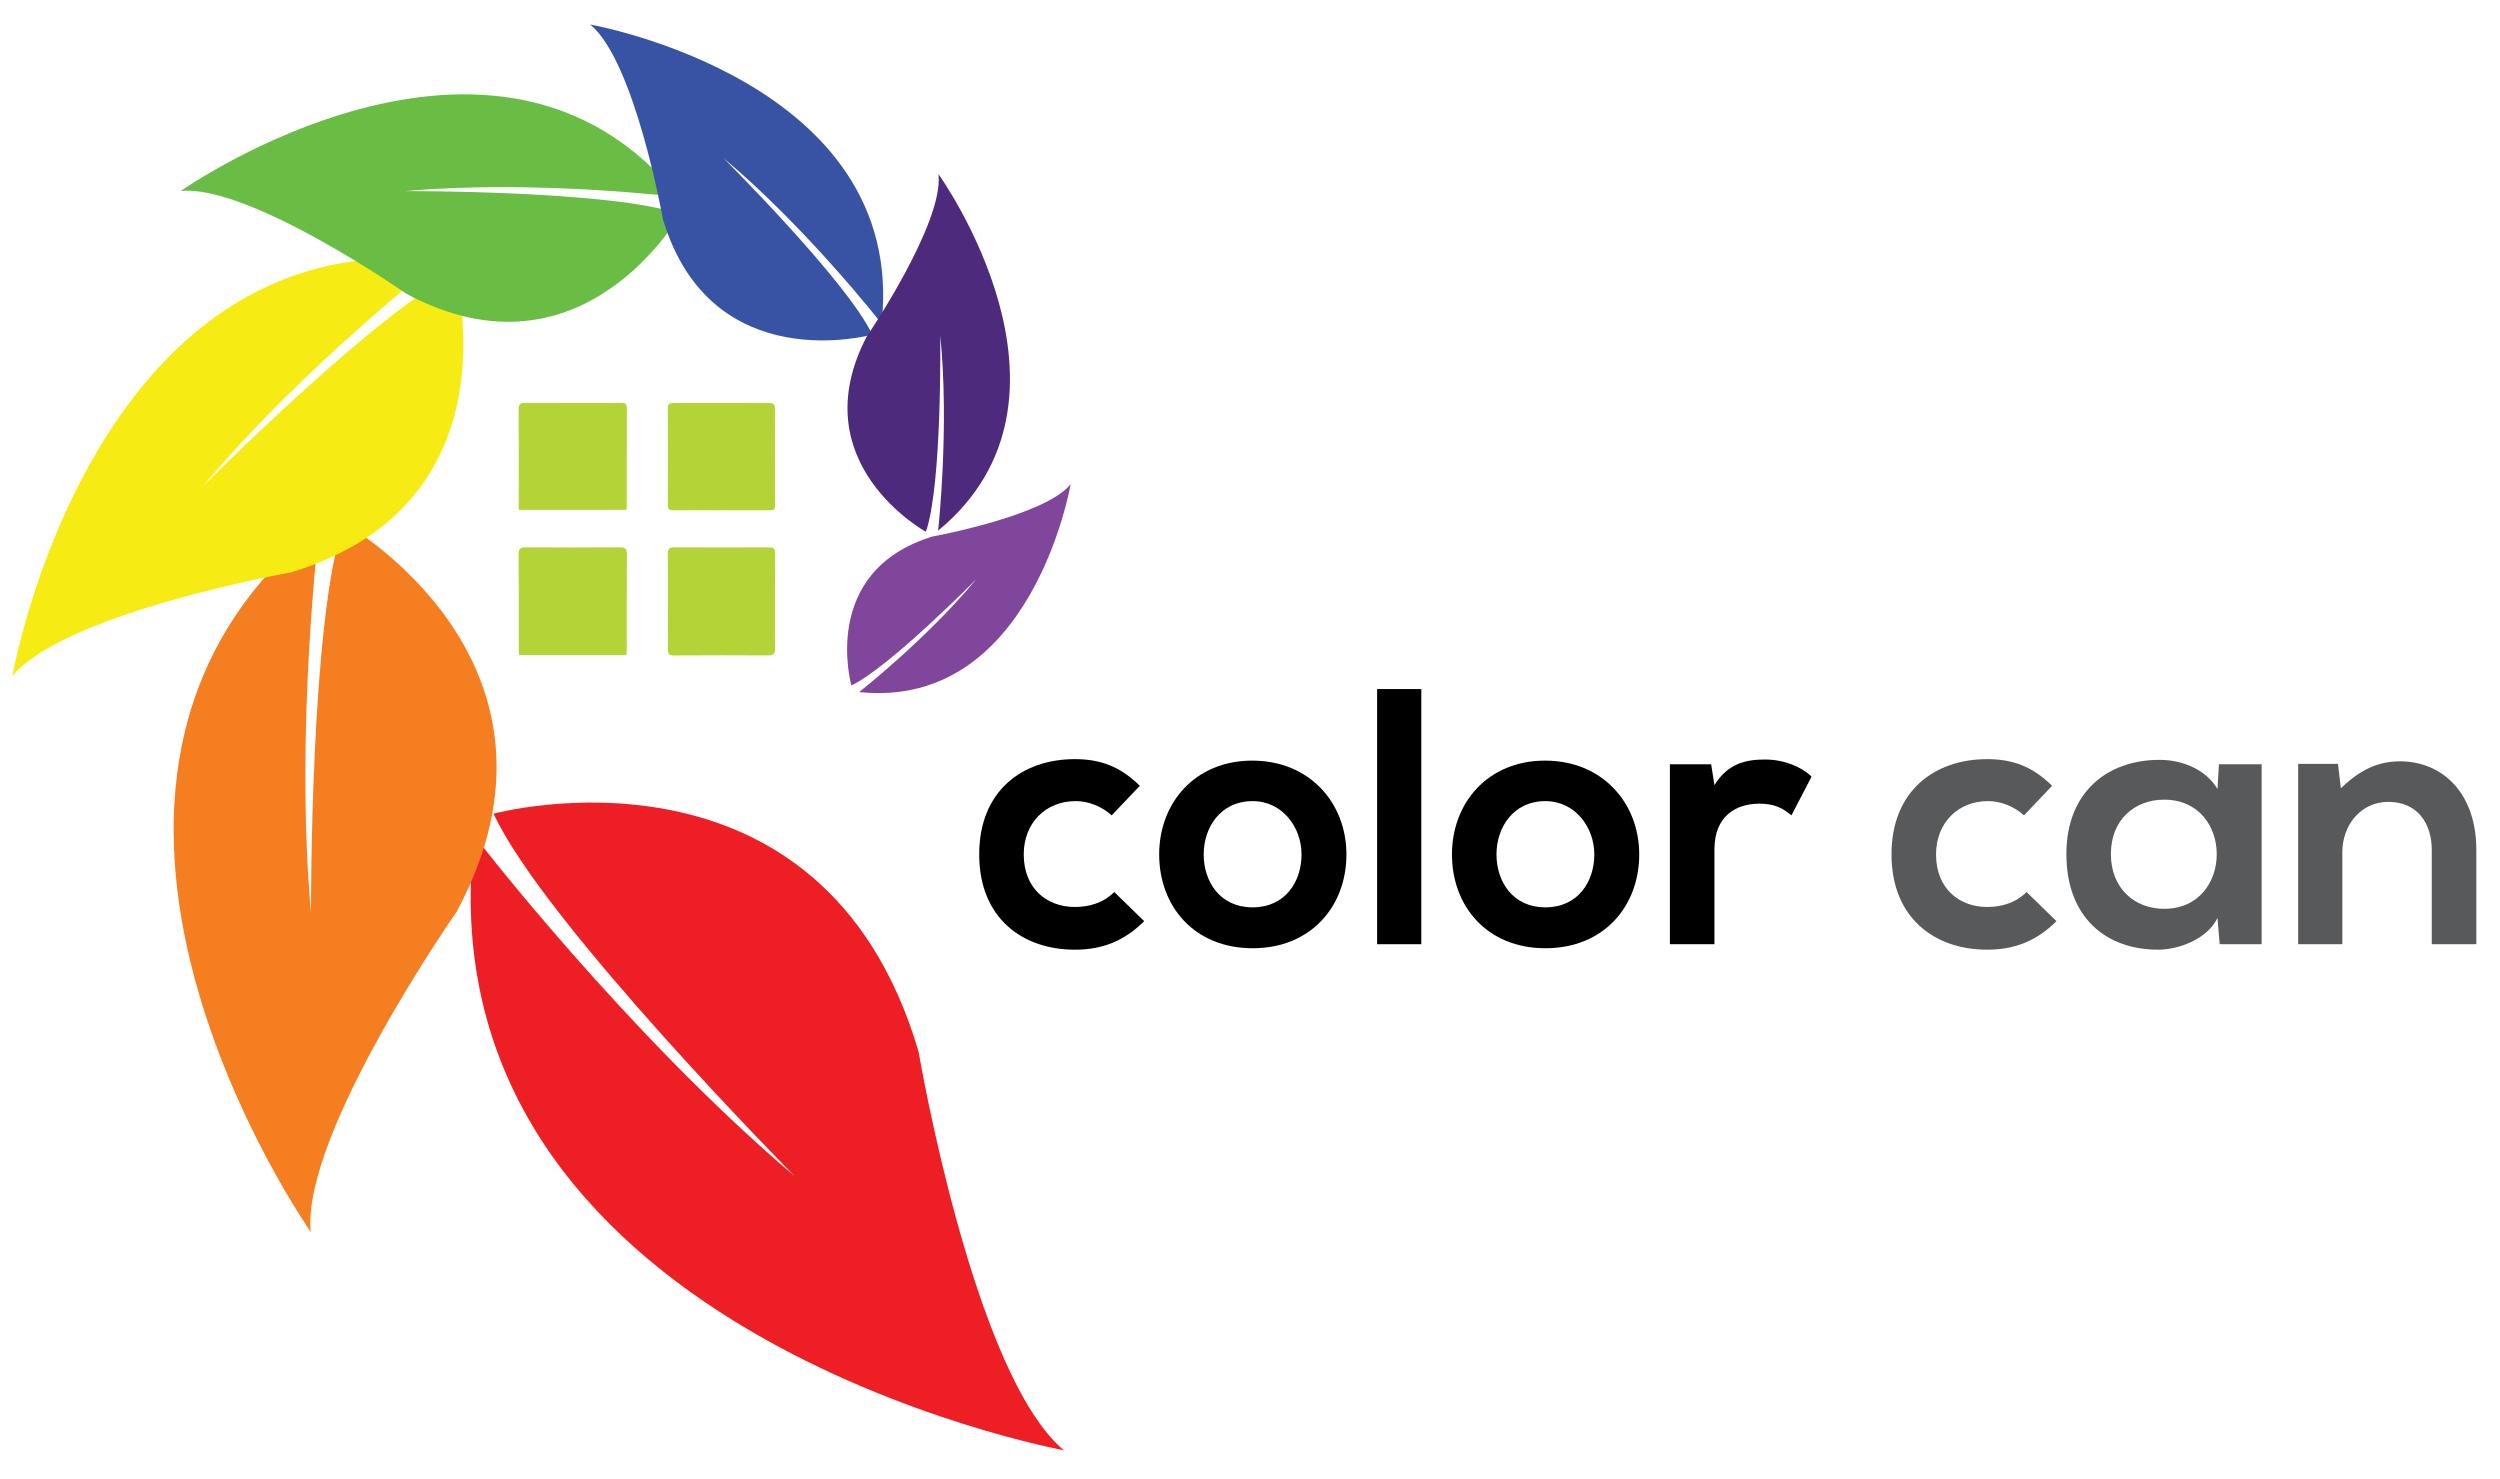
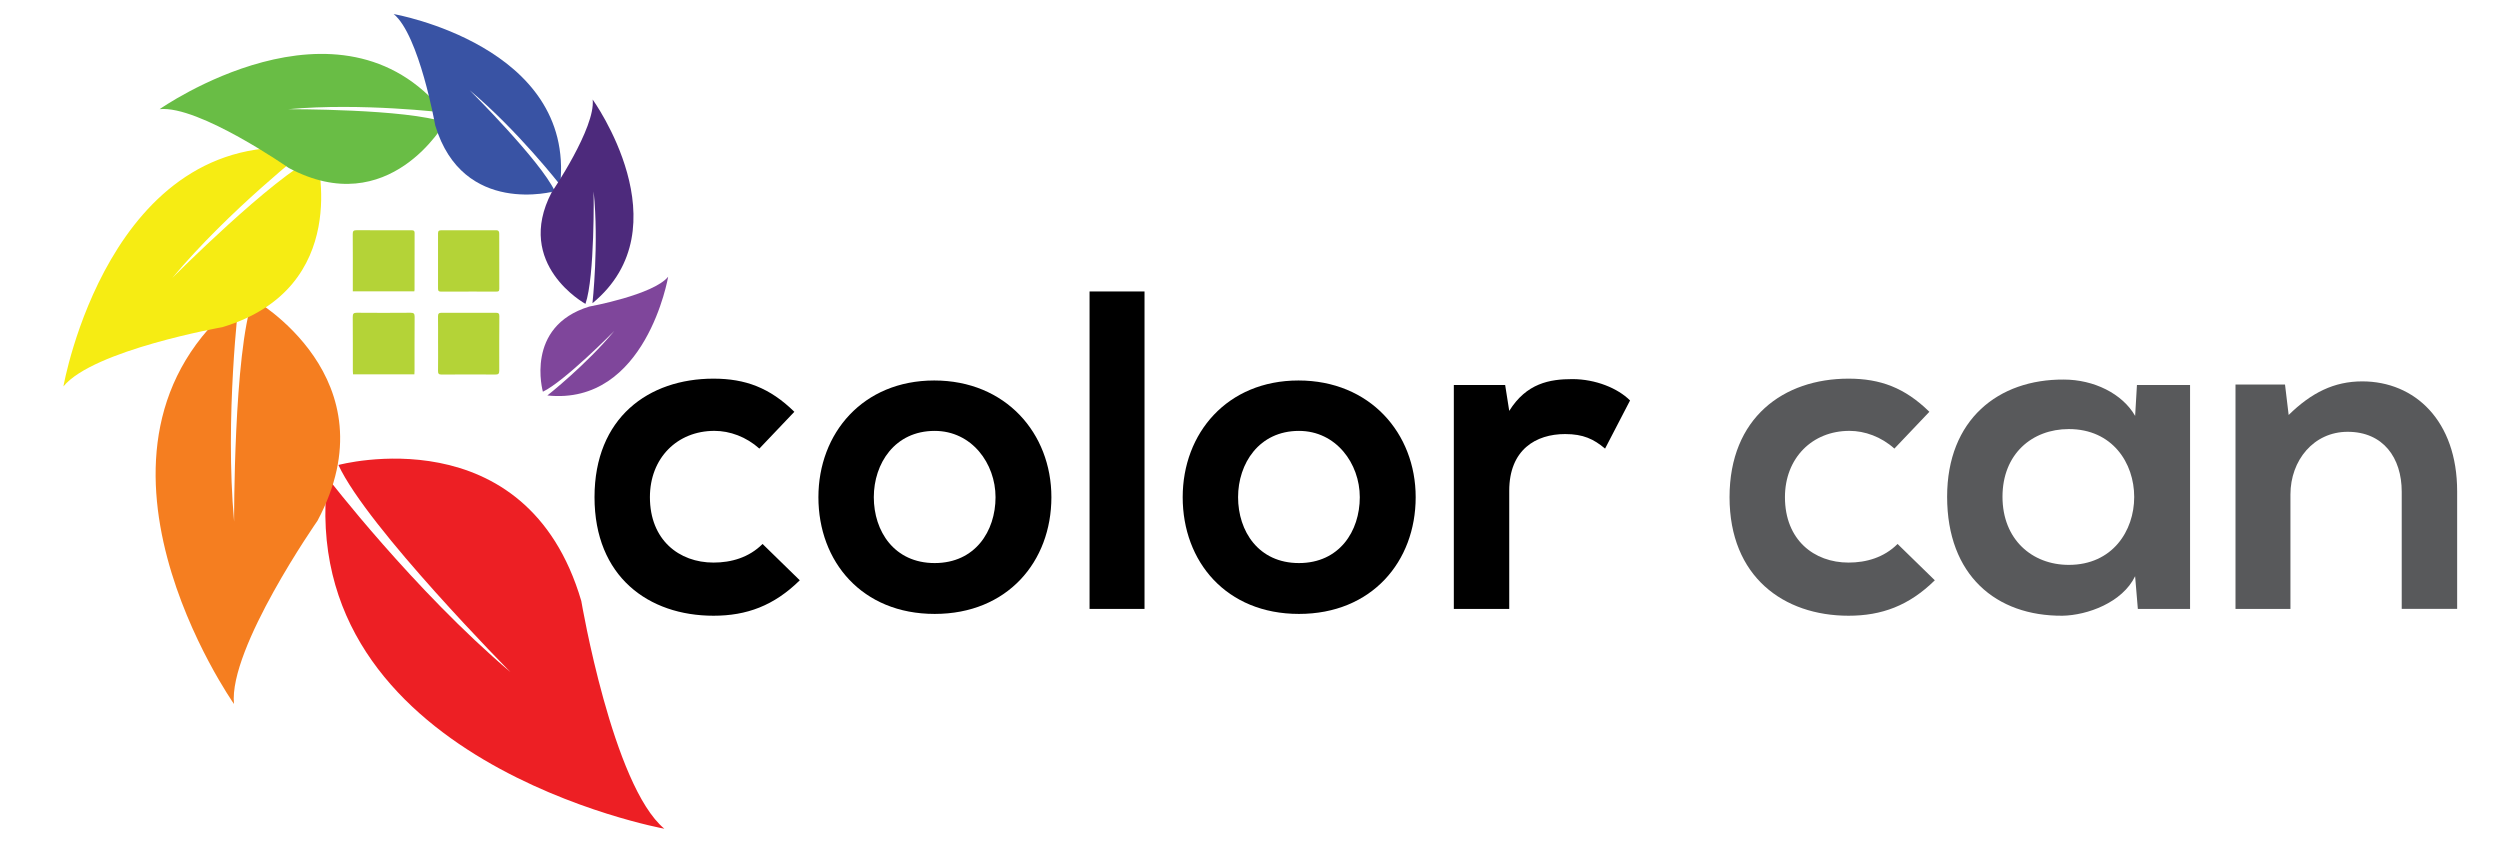
- <svg xmlns="http://www.w3.org/2000/svg" version="1.1" id="Layer_1" x="0px" y="0px" width="200px" height="118.259px" viewBox="0 0 200 118.259" enable-background="new 0 0 200 118.259" xml:space="preserve">
-   <path fill-rule="evenodd" clip-rule="evenodd" fill="#B4D337" d="M50.119,52.406c-2.874,0-5.705,0-8.589,0  c-0.011-0.178-0.028-0.342-0.028-0.506c-0.003-2.509,0.008-5.018-0.012-7.527c-0.003-0.438,0.099-0.593,0.564-0.588  c2.509,0.021,5.018,0.021,7.527,0c0.452-0.004,0.576,0.125,0.572,0.574c-0.021,2.508-0.01,5.018-0.012,7.527  C50.141,52.053,50.127,52.22,50.119,52.406z" />
-   <path fill-rule="evenodd" clip-rule="evenodd" fill="#B4D337" d="M41.498,40.789c0-0.428,0-0.815,0-1.203  c0-2.276,0.011-4.551-0.009-6.826c-0.003-0.416,0.124-0.532,0.528-0.529c2.54,0.015,5.081,0.008,7.621,0.006  c0.28,0,0.515-0.015,0.512,0.396c-0.014,2.649-0.007,5.298-0.009,7.948c0,0.059-0.018,0.119-0.033,0.207  C47.254,40.789,44.412,40.789,41.498,40.789z" />
-   <path fill-rule="evenodd" clip-rule="evenodd" fill="#B4D337" d="M53.433,48.09c0-1.263,0.012-2.526-0.007-3.788  c-0.006-0.384,0.113-0.515,0.504-0.514c2.54,0.014,5.081,0.013,7.622,0.002c0.348-0.001,0.462,0.124,0.461,0.463  c-0.014,2.556-0.025,5.112-0.013,7.668c0.002,0.432-0.164,0.515-0.553,0.513c-2.51-0.014-5.019-0.015-7.528,0.003  c-0.405,0.002-0.495-0.142-0.49-0.514c0.019-1.278,0.007-2.557,0.007-3.834C53.435,48.09,53.434,48.09,53.433,48.09z" />
-   <path fill-rule="evenodd" clip-rule="evenodd" fill="#B4D337" d="M57.699,40.82c-1.276,0-2.553-0.01-3.829,0.006  c-0.317,0.004-0.442-0.079-0.441-0.413c0.009-2.584,0.008-5.167,0-7.751c-0.001-0.334,0.14-0.426,0.45-0.425  c2.553,0.007,5.105,0.009,7.658-0.003c0.394-0.002,0.46,0.184,0.46,0.516c-0.005,2.568-0.006,5.138,0.009,7.706  c0.002,0.348-0.166,0.368-0.432,0.366c-1.292-0.007-2.584-0.004-3.876-0.004C57.699,40.817,57.699,40.818,57.699,40.82z" />
-   <path fill-rule="evenodd" clip-rule="evenodd" fill="#ED1F24" d="M39.485,65.096c0,0,26.31-7.138,34.002,19.04  c0,0,4.382,25.863,11.625,31.884c0,0-51.781-9.453-47.166-49.148c0,0,12.096,15.742,25.622,27.221  C63.569,94.092,43.521,73.839,39.485,65.096z" />
-   <path fill-rule="evenodd" clip-rule="evenodd" fill="#F57E20" d="M27.511,41.836c0,0,19.731,11.097,9.039,31.074  c0,0-12.469,17.863-11.688,25.645c0,0-25.146-35.753,0.704-56.562c0,0-2.007,16.362-0.686,31.035  C24.879,73.028,24.808,49.365,27.511,41.836z" />
-   <path fill-rule="evenodd" clip-rule="evenodd" fill="#F6EC13" d="M36.41,21.901c0,0,5.128,18.383-13.161,23.899  c0,0-18.086,3.197-22.265,8.297c0,0,6.361-36.298,34.173-33.264c0,0-10.96,8.546-18.929,18.073  C16.229,38.906,30.308,24.77,36.41,21.901z" />
-   <path fill-rule="evenodd" clip-rule="evenodd" fill="#69BD45" d="M54.409,17.136c0,0-7.813,13.9-21.886,6.373  c0,0-12.584-8.779-18.066-8.228c0,0,25.179-17.719,39.841,0.485c0,0-11.526-1.411-21.86-0.478  C32.438,15.289,49.105,15.232,54.409,17.136z" />
-   <path fill-rule="evenodd" clip-rule="evenodd" fill="#3953A4" d="M69.782,26.769c0,0-12.876,3.596-16.744-9.211  c0,0-2.244-12.667-5.818-15.593c0,0,25.427,4.445,23.309,23.927c0,0-5.989-7.675-12.664-13.254  C57.865,12.638,67.771,22.496,69.782,26.769z" />
-   <path fill-rule="evenodd" clip-rule="evenodd" fill="#4D2A7C" d="M74.071,42.542c0,0-10.012-5.481-4.736-15.613  c0,0,6.183-9.078,5.744-12.996c0,0,12.883,17.879-0.029,28.52c0,0,0.918-8.261,0.167-15.651  C75.217,26.802,75.391,38.732,74.071,42.542z" />
-   <path fill-rule="evenodd" clip-rule="evenodd" fill="#7F469B" d="M68.111,54.838c0,0-2.595-9.13,6.487-11.917  c0,0,8.986-1.634,11.052-4.181c0,0-3.076,18.068-16.915,16.626c0,0,5.43-4.276,9.371-9.034  C78.106,46.332,71.138,53.396,68.111,54.838z" />
+ <svg xmlns="http://www.w3.org/2000/svg" version="1.1" id="Layer_1" x="0px" y="0px" width="350px" height="118.258px" viewBox="-75 0 350 118.258" enable-background="new -75 0 350 118.258" xml:space="preserve">
+   <path fill="#B4D337" d="M-16.986,52.406c-2.874,0-5.705,0-8.589,0c-0.011-0.178-0.028-0.342-0.028-0.506  c-0.003-2.509,0.008-5.018-0.012-7.527c-0.003-0.438,0.099-0.593,0.564-0.588c2.509,0.021,5.018,0.021,7.527,0  c0.452-0.004,0.576,0.125,0.572,0.574c-0.021,2.508-0.01,5.018-0.012,7.527C-16.964,52.053-16.979,52.22-16.986,52.406z" />
+   <path fill="#B4D337" d="M-25.607,40.789c0-0.428,0-0.815,0-1.203c0-2.276,0.011-4.551-0.009-6.826  c-0.003-0.416,0.124-0.532,0.528-0.529c2.54,0.015,5.081,0.008,7.621,0.006c0.28,0,0.515-0.015,0.512,0.396  c-0.014,2.649-0.007,5.298-0.009,7.948c0,0.059-0.018,0.119-0.033,0.207C-19.852,40.789-22.693,40.789-25.607,40.789z" />
+   <path fill="#B4D337" d="M-13.672,48.09c0-1.263,0.012-2.526-0.007-3.788c-0.006-0.384,0.113-0.515,0.504-0.514  c2.54,0.014,5.081,0.013,7.622,0.002c0.348-0.001,0.462,0.124,0.461,0.463c-0.014,2.556-0.025,5.112-0.013,7.668  c0.002,0.432-0.164,0.515-0.553,0.513c-2.51-0.014-5.019-0.015-7.528,0.003c-0.405,0.002-0.495-0.142-0.49-0.514  c0.019-1.278,0.007-2.557,0.007-3.834C-13.67,48.09-13.671,48.09-13.672,48.09z" />
+   <path fill="#B4D337" d="M-9.406,40.82c-1.276,0-2.553-0.01-3.829,0.006c-0.317,0.004-0.442-0.079-0.441-0.413  c0.009-2.584,0.008-5.167,0-7.751c-0.001-0.334,0.14-0.426,0.45-0.425c2.553,0.007,5.105,0.009,7.658-0.003  c0.394-0.002,0.46,0.184,0.46,0.516c-0.005,2.568-0.006,5.138,0.009,7.706c0.002,0.348-0.166,0.368-0.432,0.366  c-1.292-0.007-2.584-0.004-3.876-0.004C-9.406,40.817-9.406,40.818-9.406,40.82z" />
+   <path fill="#ED1F24" d="M-27.621,65.096c0,0,26.31-7.138,34.002,19.04c0,0,4.382,25.862,11.625,31.884  c0,0-51.781-9.453-47.166-49.148c0,0,12.096,15.742,25.622,27.221C-3.537,94.092-23.584,73.838-27.621,65.096z" />
+   <path fill="#F57E20" d="M-39.594,41.836c0,0,19.731,11.097,9.039,31.075c0,0-12.469,17.862-11.688,25.645  c0,0-25.146-35.754,0.704-56.562c0,0-2.007,16.362-0.686,31.035C-42.227,73.028-42.297,49.365-39.594,41.836z" />
+   <path fill="#F6EC13" d="M-30.695,21.901c0,0,5.128,18.383-13.161,23.899c0,0-18.086,3.197-22.265,8.297  c0,0,6.361-36.298,34.173-33.264c0,0-10.96,8.546-18.929,18.073C-50.876,38.906-36.797,24.77-30.695,21.901z" />
+   <path fill="#69BD45" d="M-12.696,17.136c0,0-7.813,13.9-21.886,6.373c0,0-12.584-8.779-18.066-8.228c0,0,25.179-17.719,39.841,0.485  c0,0-11.526-1.411-21.86-0.478C-34.667,15.289-18,15.232-12.696,17.136z" />
+   <path fill="#3953A4" d="M2.677,26.769c0,0-12.876,3.596-16.744-9.211c0,0-2.244-12.667-5.818-15.593c0,0,25.427,4.445,23.309,23.927  c0,0-5.989-7.675-12.664-13.254C-9.24,12.638,0.666,22.496,2.677,26.769z" />
+   <path fill="#4D2A7C" d="M6.965,42.542c0,0-10.012-5.481-4.736-15.613c0,0,6.183-9.078,5.744-12.996c0,0,12.883,17.879-0.029,28.52  c0,0,0.918-8.261,0.167-15.651C8.111,26.802,8.286,38.732,6.965,42.542z" />
+   <path fill="#7F469B" d="M1.005,54.838c0,0-2.595-9.13,6.487-11.917c0,0,8.986-1.634,11.052-4.181c0,0-3.076,18.068-16.915,16.626  c0,0,5.43-4.276,9.371-9.034C11,46.332,4.033,53.396,1.005,54.838z" />
  <g>
-     <path d="M91.536,73.697c-1.665,1.636-3.417,2.278-5.548,2.278c-4.176,0-7.651-2.512-7.651-7.622s3.475-7.622,7.651-7.622   c2.044,0,3.621,0.584,5.198,2.132l-2.249,2.365c-0.847-0.759-1.898-1.139-2.891-1.139c-2.395,0-4.147,1.752-4.147,4.264   c0,2.745,1.869,4.205,4.089,4.205c1.139,0,2.278-0.321,3.154-1.197L91.536,73.697z" />
-     <path d="M107.715,68.354c0,4.146-2.833,7.505-7.505,7.505c-4.672,0-7.476-3.358-7.476-7.505c0-4.117,2.862-7.505,7.447-7.505   C104.765,60.849,107.715,64.236,107.715,68.354z M96.296,68.354c0,2.19,1.314,4.234,3.913,4.234c2.599,0,3.914-2.044,3.914-4.234   c0-2.161-1.519-4.264-3.914-4.264C97.64,64.09,96.296,66.192,96.296,68.354z" />
-     <path d="M113.703,55.125v20.412h-3.534V55.125H113.703z" />
-     <path d="M131.138,68.354c0,4.146-2.833,7.505-7.505,7.505s-7.476-3.358-7.476-7.505c0-4.117,2.862-7.505,7.447-7.505   S131.138,64.236,131.138,68.354z M119.719,68.354c0,2.19,1.314,4.234,3.913,4.234s3.913-2.044,3.913-4.234   c0-2.161-1.519-4.264-3.913-4.264C121.063,64.09,119.719,66.192,119.719,68.354z" />
-     <path d="M136.892,61.141l0.263,1.664c1.11-1.781,2.599-2.044,4.059-2.044c1.49,0,2.92,0.584,3.709,1.372l-1.606,3.096   c-0.73-0.613-1.402-0.935-2.57-0.935c-1.869,0-3.592,0.993-3.592,3.65v7.593h-3.563V61.141H136.892z" />
-     <path fill="#58595B" d="M164.519,73.697c-1.665,1.636-3.417,2.278-5.548,2.278c-4.176,0-7.651-2.512-7.651-7.622   s3.475-7.622,7.651-7.622c2.044,0,3.621,0.584,5.198,2.132l-2.249,2.365c-0.847-0.759-1.898-1.139-2.891-1.139   c-2.395,0-4.146,1.752-4.146,4.264c0,2.745,1.869,4.205,4.088,4.205c1.139,0,2.278-0.321,3.154-1.197L164.519,73.697z" />
-     <path fill="#58595B" d="M177.515,61.141h3.417v14.396h-3.358l-0.175-2.103c-0.818,1.694-3.066,2.512-4.672,2.541   c-4.264,0.029-7.417-2.6-7.417-7.651c0-4.965,3.3-7.563,7.505-7.534c1.927,0,3.767,0.905,4.585,2.336L177.515,61.141z    M168.871,68.324c0,2.745,1.898,4.381,4.264,4.381c5.607,0,5.607-8.732,0-8.732C170.769,63.973,168.871,65.579,168.871,68.324z" />
-     <path fill="#58595B" d="M194.542,75.537v-7.534c0-2.19-1.197-3.854-3.475-3.854c-2.19,0-3.68,1.84-3.68,4.029v7.359h-3.533V61.111   h3.183l0.234,1.956c1.46-1.431,2.92-2.161,4.731-2.161c3.388,0,6.104,2.541,6.104,7.067v7.563H194.542z" />
+     <path d="M36.97,81.241c-3.625,3.563-7.439,4.961-12.08,4.961c-9.092,0-16.658-5.469-16.658-16.596   c0-11.126,7.566-16.595,16.658-16.595c4.451,0,7.884,1.271,11.318,4.641l-4.897,5.15c-1.844-1.652-4.132-2.481-6.294-2.481   c-5.215,0-9.029,3.814-9.029,9.285c0,5.978,4.069,9.155,8.903,9.155c2.48,0,4.96-0.699,6.868-2.606L36.97,81.241z" />
+     <path d="M72.195,69.608c0,9.028-6.168,16.341-16.34,16.341s-16.278-7.313-16.278-16.341c0-8.964,6.233-16.34,16.215-16.34   S72.195,60.642,72.195,69.608z M47.333,69.608c0,4.767,2.861,9.221,8.52,9.221c5.66,0,8.522-4.454,8.522-9.221   c0-4.705-3.309-9.283-8.522-9.283C50.26,60.325,47.333,64.901,47.333,69.608z" />
+     <path d="M85.233,40.805v44.443h-7.695V40.805H85.233z" />
+     <path d="M123.195,69.608c0,9.028-6.17,16.341-16.342,16.341s-16.276-7.313-16.276-16.341c0-8.964,6.231-16.34,16.212-16.34   C116.773,53.268,123.195,60.642,123.195,69.608z M98.331,69.608c0,4.767,2.862,9.221,8.52,9.221c5.658,0,8.52-4.454,8.52-9.221   c0-4.705-3.309-9.283-8.52-9.283C101.257,60.325,98.331,64.901,98.331,69.608z" />
+     <path d="M135.723,53.904l0.57,3.623c2.419-3.878,5.66-4.452,8.838-4.452c3.246,0,6.357,1.273,8.076,2.99l-3.497,6.74   c-1.589-1.335-3.053-2.037-5.595-2.037c-4.07,0-7.822,2.165-7.822,7.948v16.533h-7.757V53.904H135.723z" />
+     <path fill="#58595B" d="M195.875,81.241c-3.628,3.563-7.442,4.961-12.082,4.961c-9.092,0-16.657-5.469-16.657-16.596   c0-11.126,7.565-16.595,16.657-16.595c4.452,0,7.885,1.271,11.318,4.641l-4.896,5.15c-1.845-1.652-4.134-2.481-6.294-2.481   c-5.216,0-9.028,3.814-9.028,9.285c0,5.978,4.069,9.155,8.9,9.155c2.479,0,4.961-0.699,6.868-2.606L195.875,81.241z" />
+     <path fill="#58595B" d="M224.171,53.904h7.438v31.345h-7.311l-0.382-4.579c-1.78,3.687-6.676,5.468-10.172,5.532   c-9.284,0.063-16.147-5.66-16.147-16.656c0-10.813,7.182-16.468,16.338-16.407c4.197,0,8.203,1.971,9.984,5.087L224.171,53.904z    M205.349,69.545c0,5.974,4.134,9.538,9.284,9.538c12.208,0,12.208-19.013,0-19.013C209.482,60.071,205.349,63.566,205.349,69.545z   " />
+     <path fill="#58595B" d="M261.241,85.249V68.842c0-4.767-2.604-8.39-7.566-8.39c-4.769,0-8.013,4.005-8.013,8.773v16.022h-7.692   V53.838h6.932l0.51,4.258c3.178-3.116,6.358-4.703,10.299-4.703c7.38,0,13.29,5.531,13.29,15.385v16.466h-7.759V85.249z" />
  </g>
</svg>
